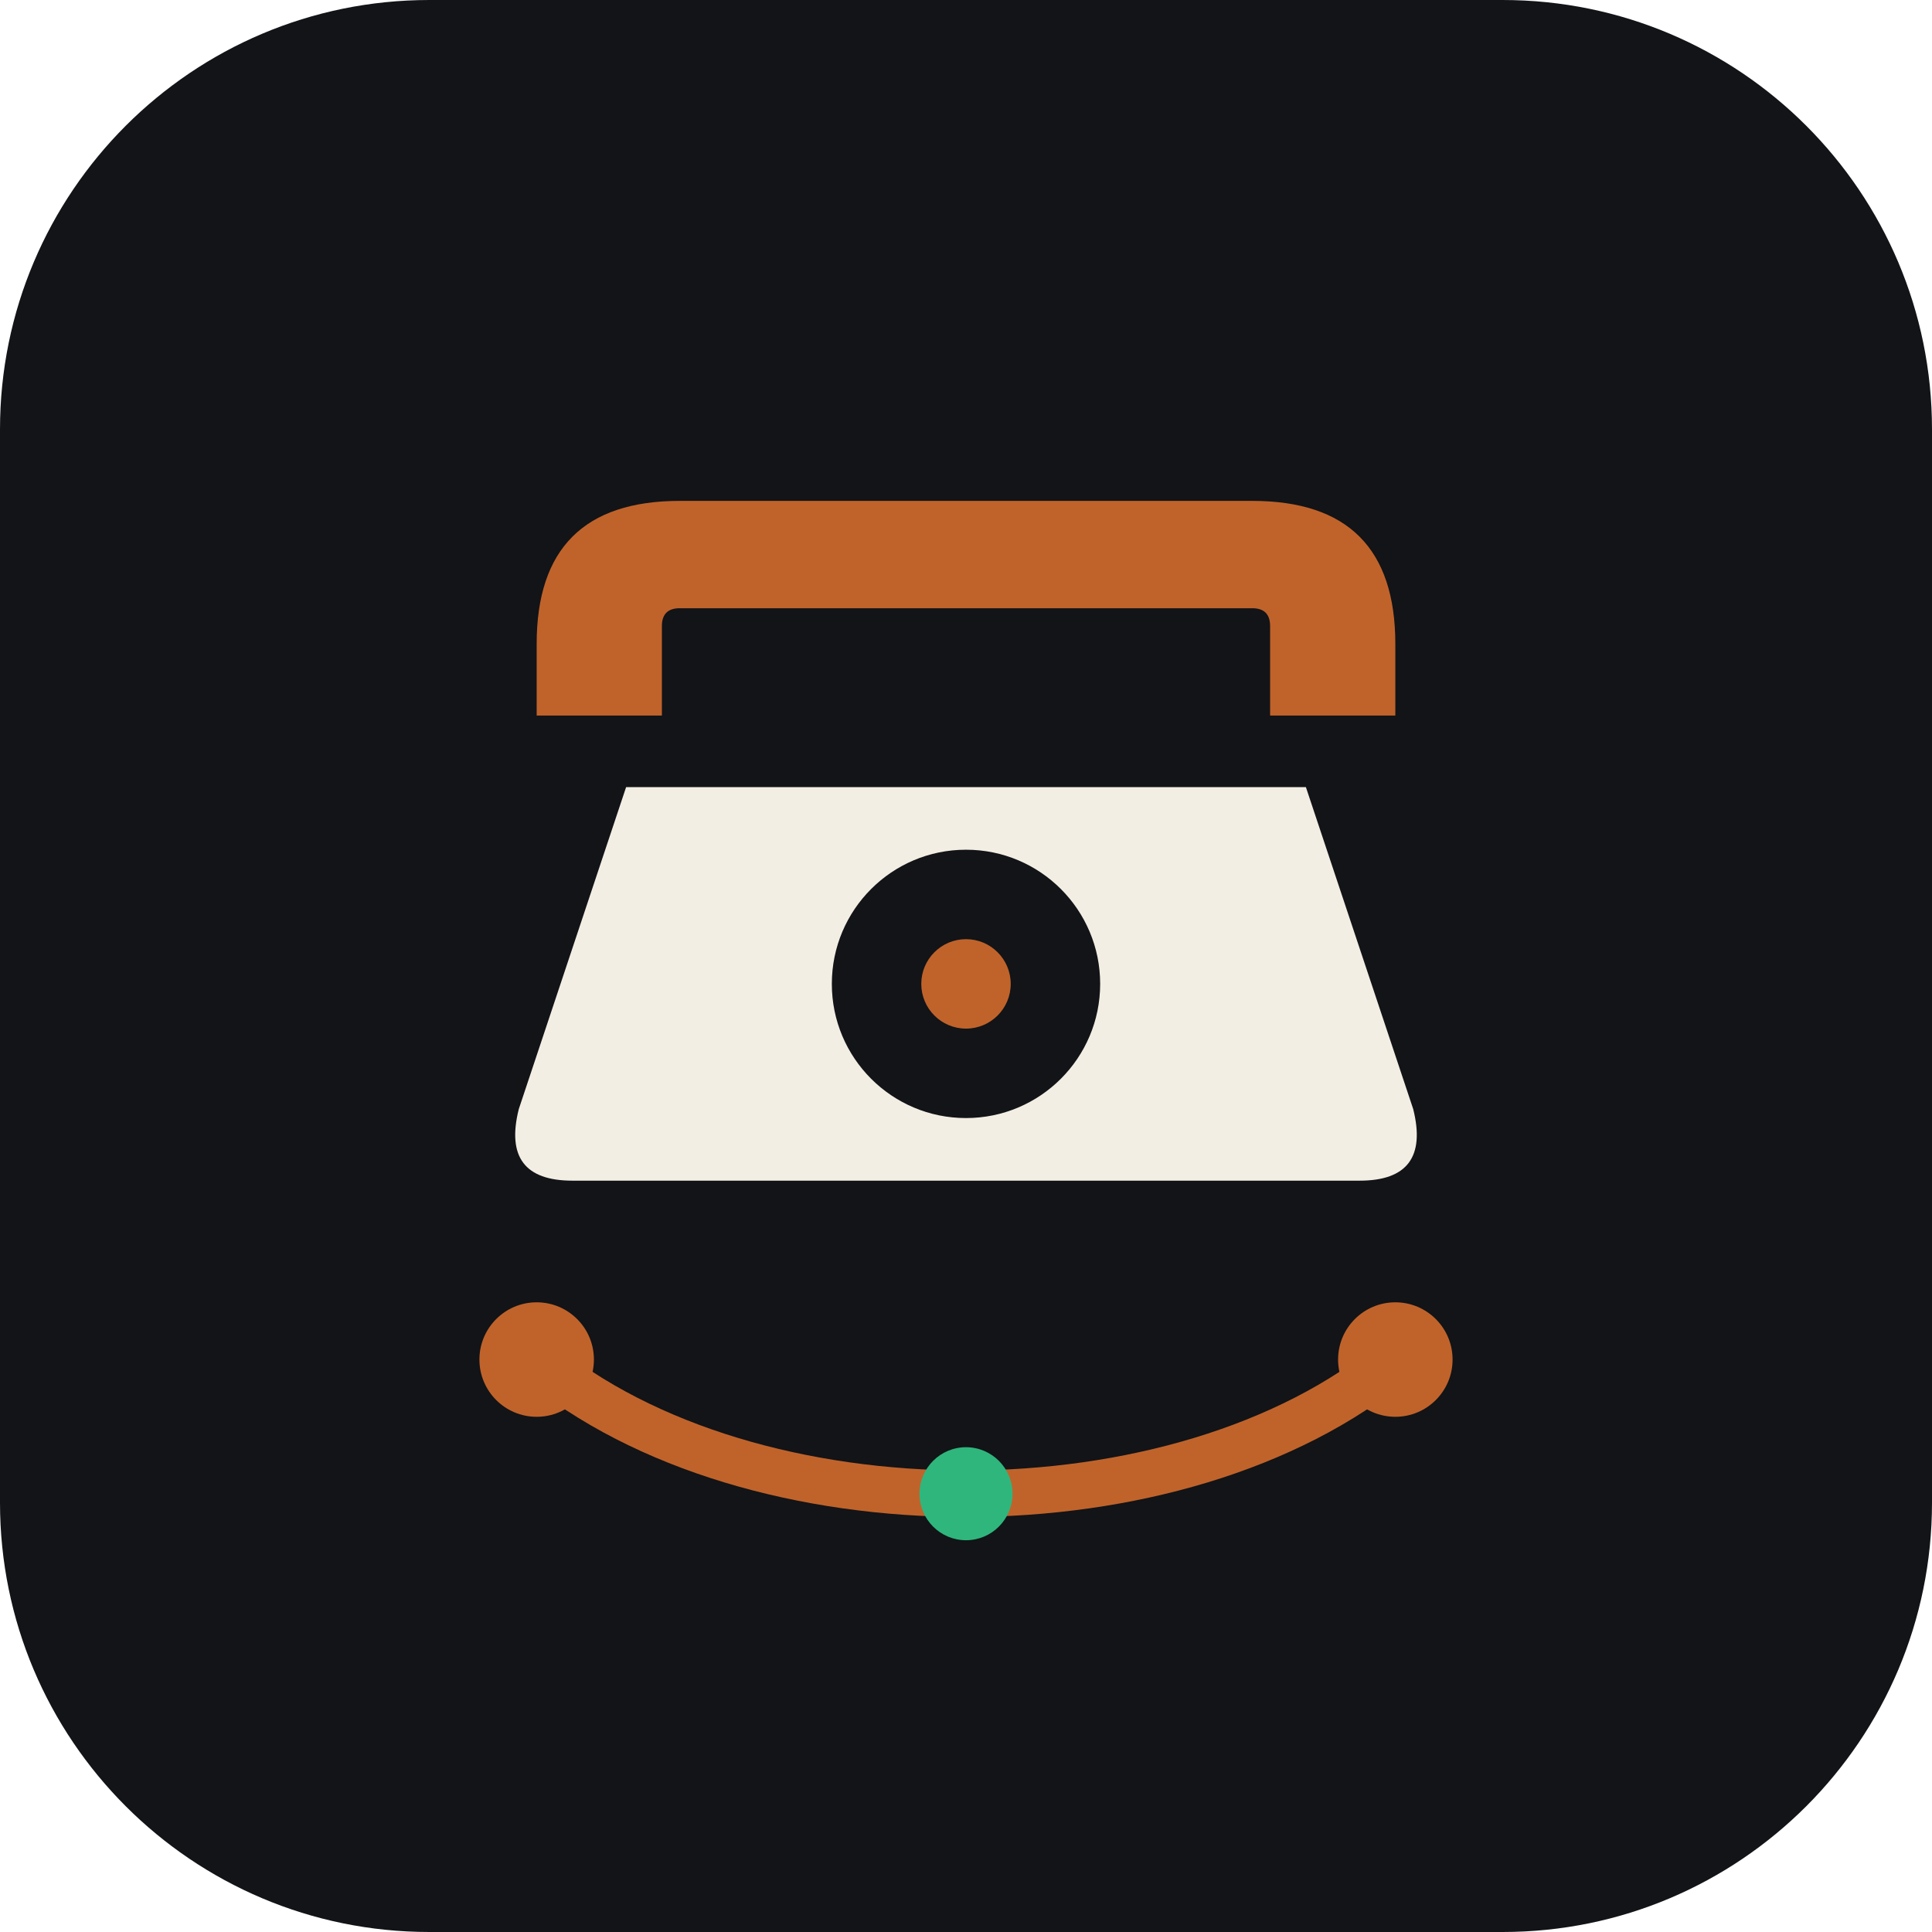
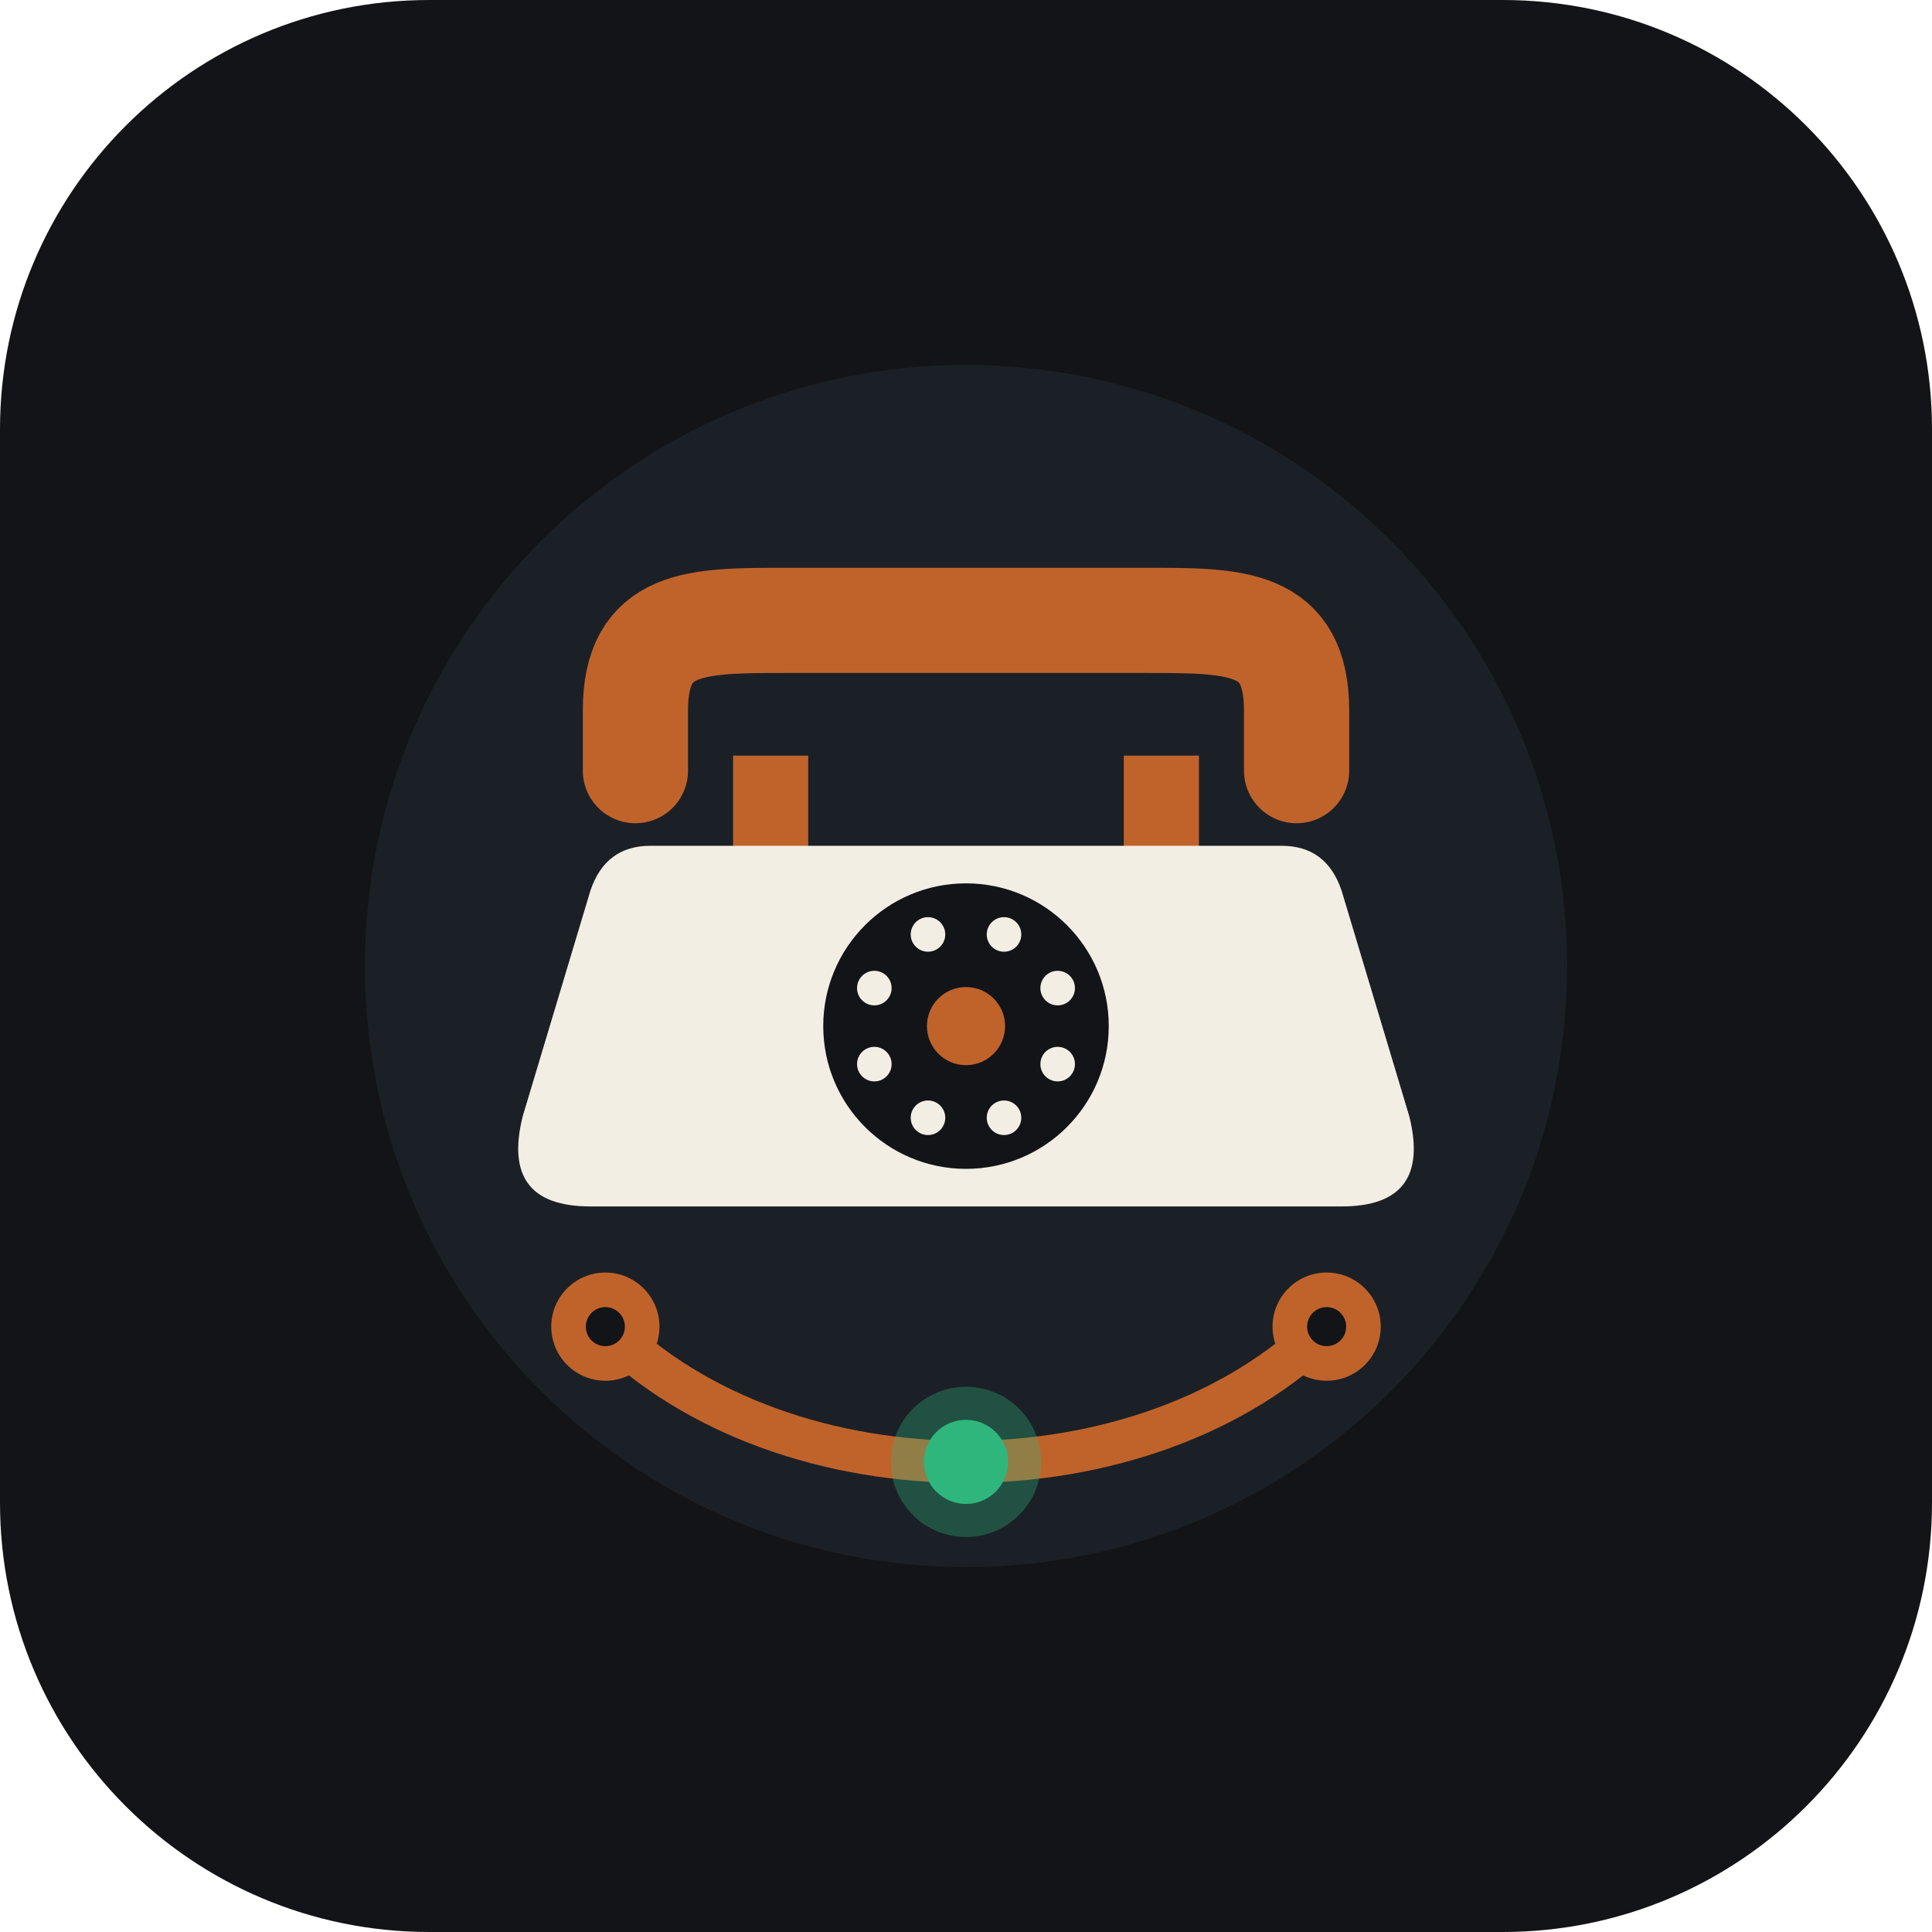
<svg xmlns="http://www.w3.org/2000/svg" viewBox="0 0 108 108" width="108" height="108" role="img" aria-label="longwire">
  <rect width="108" height="108" rx="24" fill="#121417" />
-   <path fill="#C0632B" d="M30,36 Q30,28 38,28 L70,28 Q78,28 78,36 L78,40 L71,40 L71,35 Q71,34 70,34 L38,34 Q37,34 37,35 L37,40 L30,40 Z" />
-   <path fill="#F3EEE4" d="M35,44 L73,44 L79,62 Q80,66 76,66 L32,66 Q28,66 29,62 Z" />
-   <circle cx="54" cy="55" r="7.5" fill="#121417" />
-   <circle cx="54" cy="55" r="2.5" fill="#C0632B" />
-   <path fill="none" stroke="#C0632B" stroke-width="2.6" stroke-linecap="round" d="M30,76 C42,86 66,86 78,76" />
-   <circle cx="30" cy="76" r="3.2" fill="#C0632B" />
-   <circle cx="78" cy="76" r="3.2" fill="#C0632B" />
-   <circle cx="54" cy="83.5" r="2.6" fill="#2FB67C" />
+   <g transform="translate(54 54) scale(0.84) translate(-54 -54)">
+     <path d="M14.00,54.00 a40,40 0 1,0 80.00,0 a40,40 0 1,0 -80.00,0 z" fill="#1B2026" />
+     <path d="M32,41 L32,37 C32,31 36,31 42,31 L66,31 C72,31 76,31 76,37 L76,41" stroke="#C0632B" stroke-width="7" stroke-linecap="round" stroke-linejoin="round" fill="none" />
+     <path d="M38.5,40 h5 v8 h-5 z M64.5,40 h5 v8 h-5 z" fill="#C0632B" />
+     <path d="M33,46 L75,46 Q78,46 79,49 L83.5,64 Q85,70 79,70 L29,70 Q23,70 24.5,64 L29,49 Q30,46 33,46 Z" fill="#F3EEE4" />
+     <path d="M44.50,58.00 a9.5,9.5 0 1,0 19.00,0 a9.5,9.5 0 1,0 -19.00,0 z" fill="#121417" />
+     <path d="M58.95,60.53 a1.15,1.15 0 1,0 2.30,0 a1.15,1.15 0 1,0 -2.30,0 z" fill="#F3EEE4" />
+     <path d="M55.38,64.10 a1.15,1.15 0 1,0 2.30,0 a1.15,1.15 0 1,0 -2.30,0 z" fill="#F3EEE4" />
+     <path d="M50.32,64.10 a1.15,1.15 0 1,0 2.30,0 a1.15,1.15 0 1,0 -2.30,0 z" fill="#F3EEE4" />
+     <path d="M46.75,60.53 a1.15,1.15 0 1,0 2.30,0 a1.15,1.15 0 1,0 -2.30,0 z" fill="#F3EEE4" />
+     <path d="M46.75,55.47 a1.15,1.15 0 1,0 2.30,0 a1.15,1.15 0 1,0 -2.30,0 z" fill="#F3EEE4" />
+     <path d="M50.32,51.90 a1.15,1.15 0 1,0 2.30,0 a1.15,1.15 0 1,0 -2.30,0 z" fill="#F3EEE4" />
+     <path d="M55.38,51.90 a1.15,1.15 0 1,0 2.30,0 a1.15,1.15 0 1,0 -2.30,0 z" fill="#F3EEE4" />
+     <path d="M58.95,55.47 a1.15,1.15 0 1,0 2.30,0 a1.15,1.15 0 1,0 -2.30,0 z" fill="#F3EEE4" />
+     <path d="M51.40,58.00 a2.6,2.6 0 1,0 5.20,0 a2.6,2.6 0 1,0 -5.20,0 z" fill="#C0632B" />
+     <path d="M30,78 C42,90 66,90 78,78" stroke="#C0632B" stroke-width="2.8" stroke-linecap="round" fill="none" />
+     <path d="M26.40,78.00 a3.6,3.6 0 1,0 7.20,0 a3.6,3.6 0 1,0 -7.20,0 z" fill="#C0632B" />
+     <path d="M28.70,78.00 a1.3,1.3 0 1,0 2.60,0 a1.3,1.3 0 1,0 -2.60,0 z" fill="#121417" />
+     <path d="M74.40,78.00 a3.6,3.6 0 1,0 7.20,0 a3.6,3.6 0 1,0 -7.20,0 z" fill="#C0632B" />
+     <path d="M76.70,78.00 a1.3,1.3 0 1,0 2.60,0 a1.3,1.3 0 1,0 -2.60,0 z" fill="#121417" />
+     <path d="M49.00,87.00 a5,5 0 1,0 10.00,0 a5,5 0 1,0 -10.00,0 z" fill="#2FB67C" fill-opacity="0.33" />
+     <path d="M51.20,87.00 a2.8,2.8 0 1,0 5.60,0 a2.8,2.8 0 1,0 -5.60,0 z" fill="#2FB67C" />
+   </g>
</svg>
